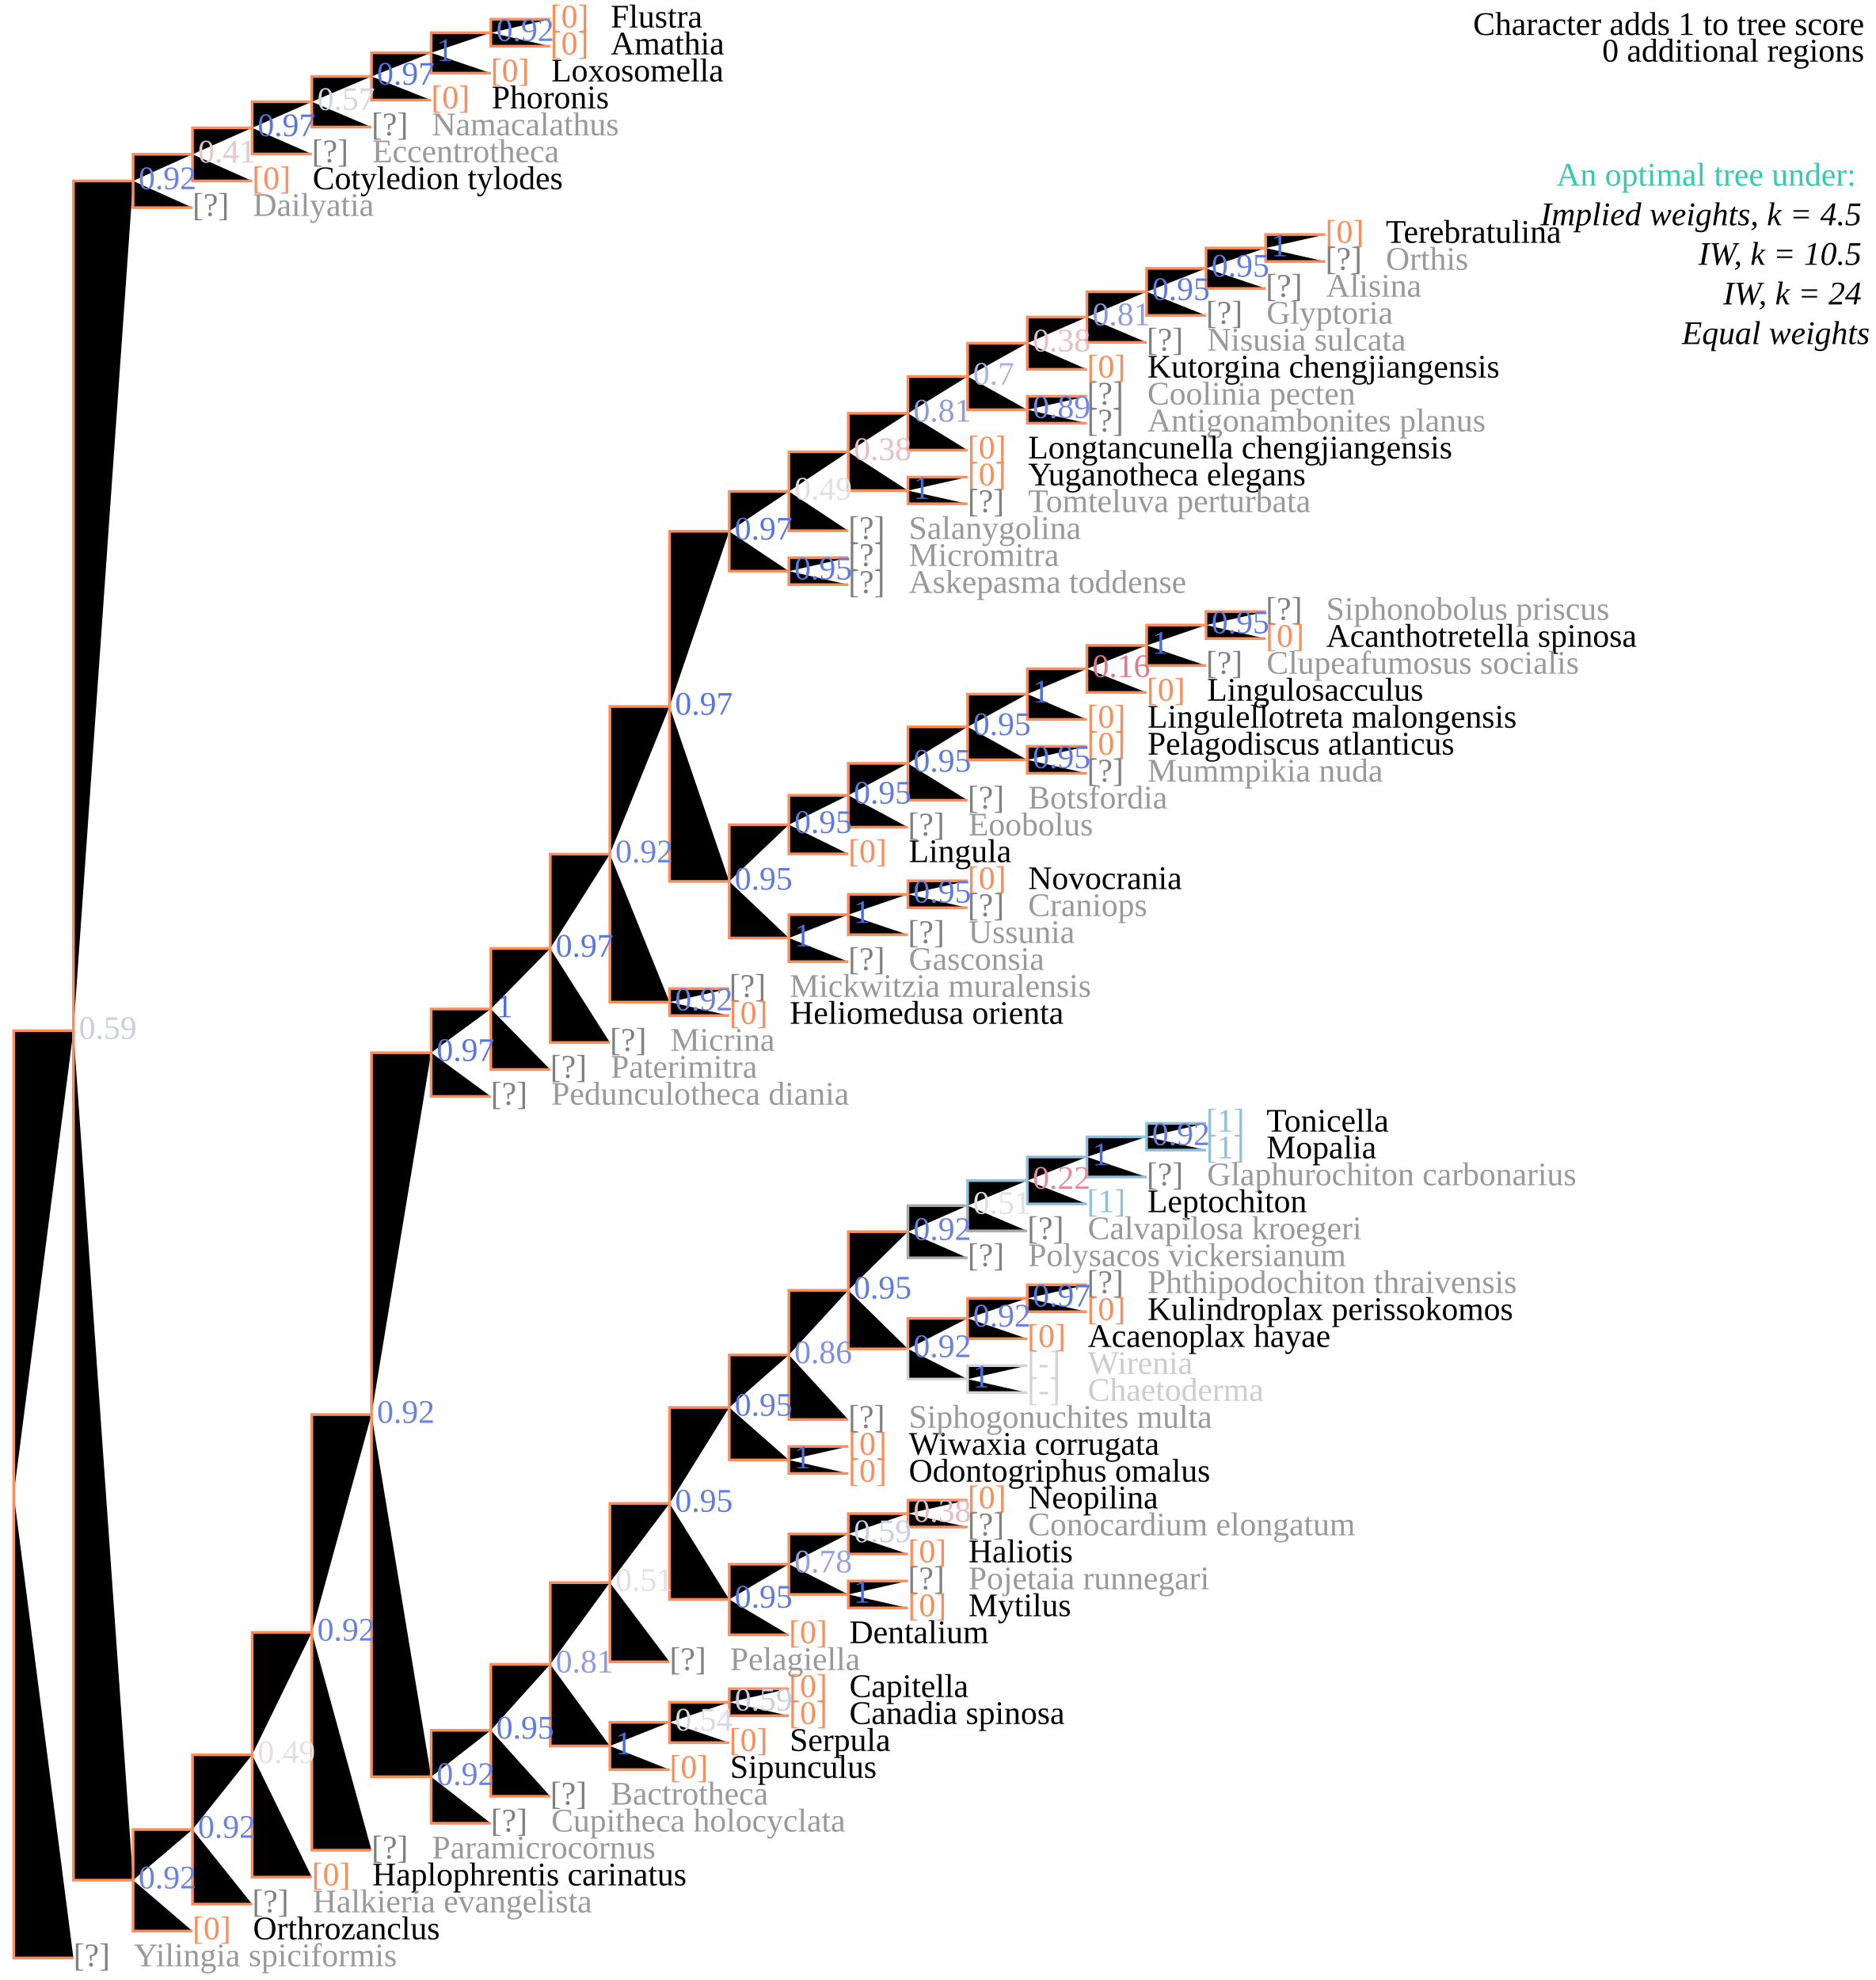
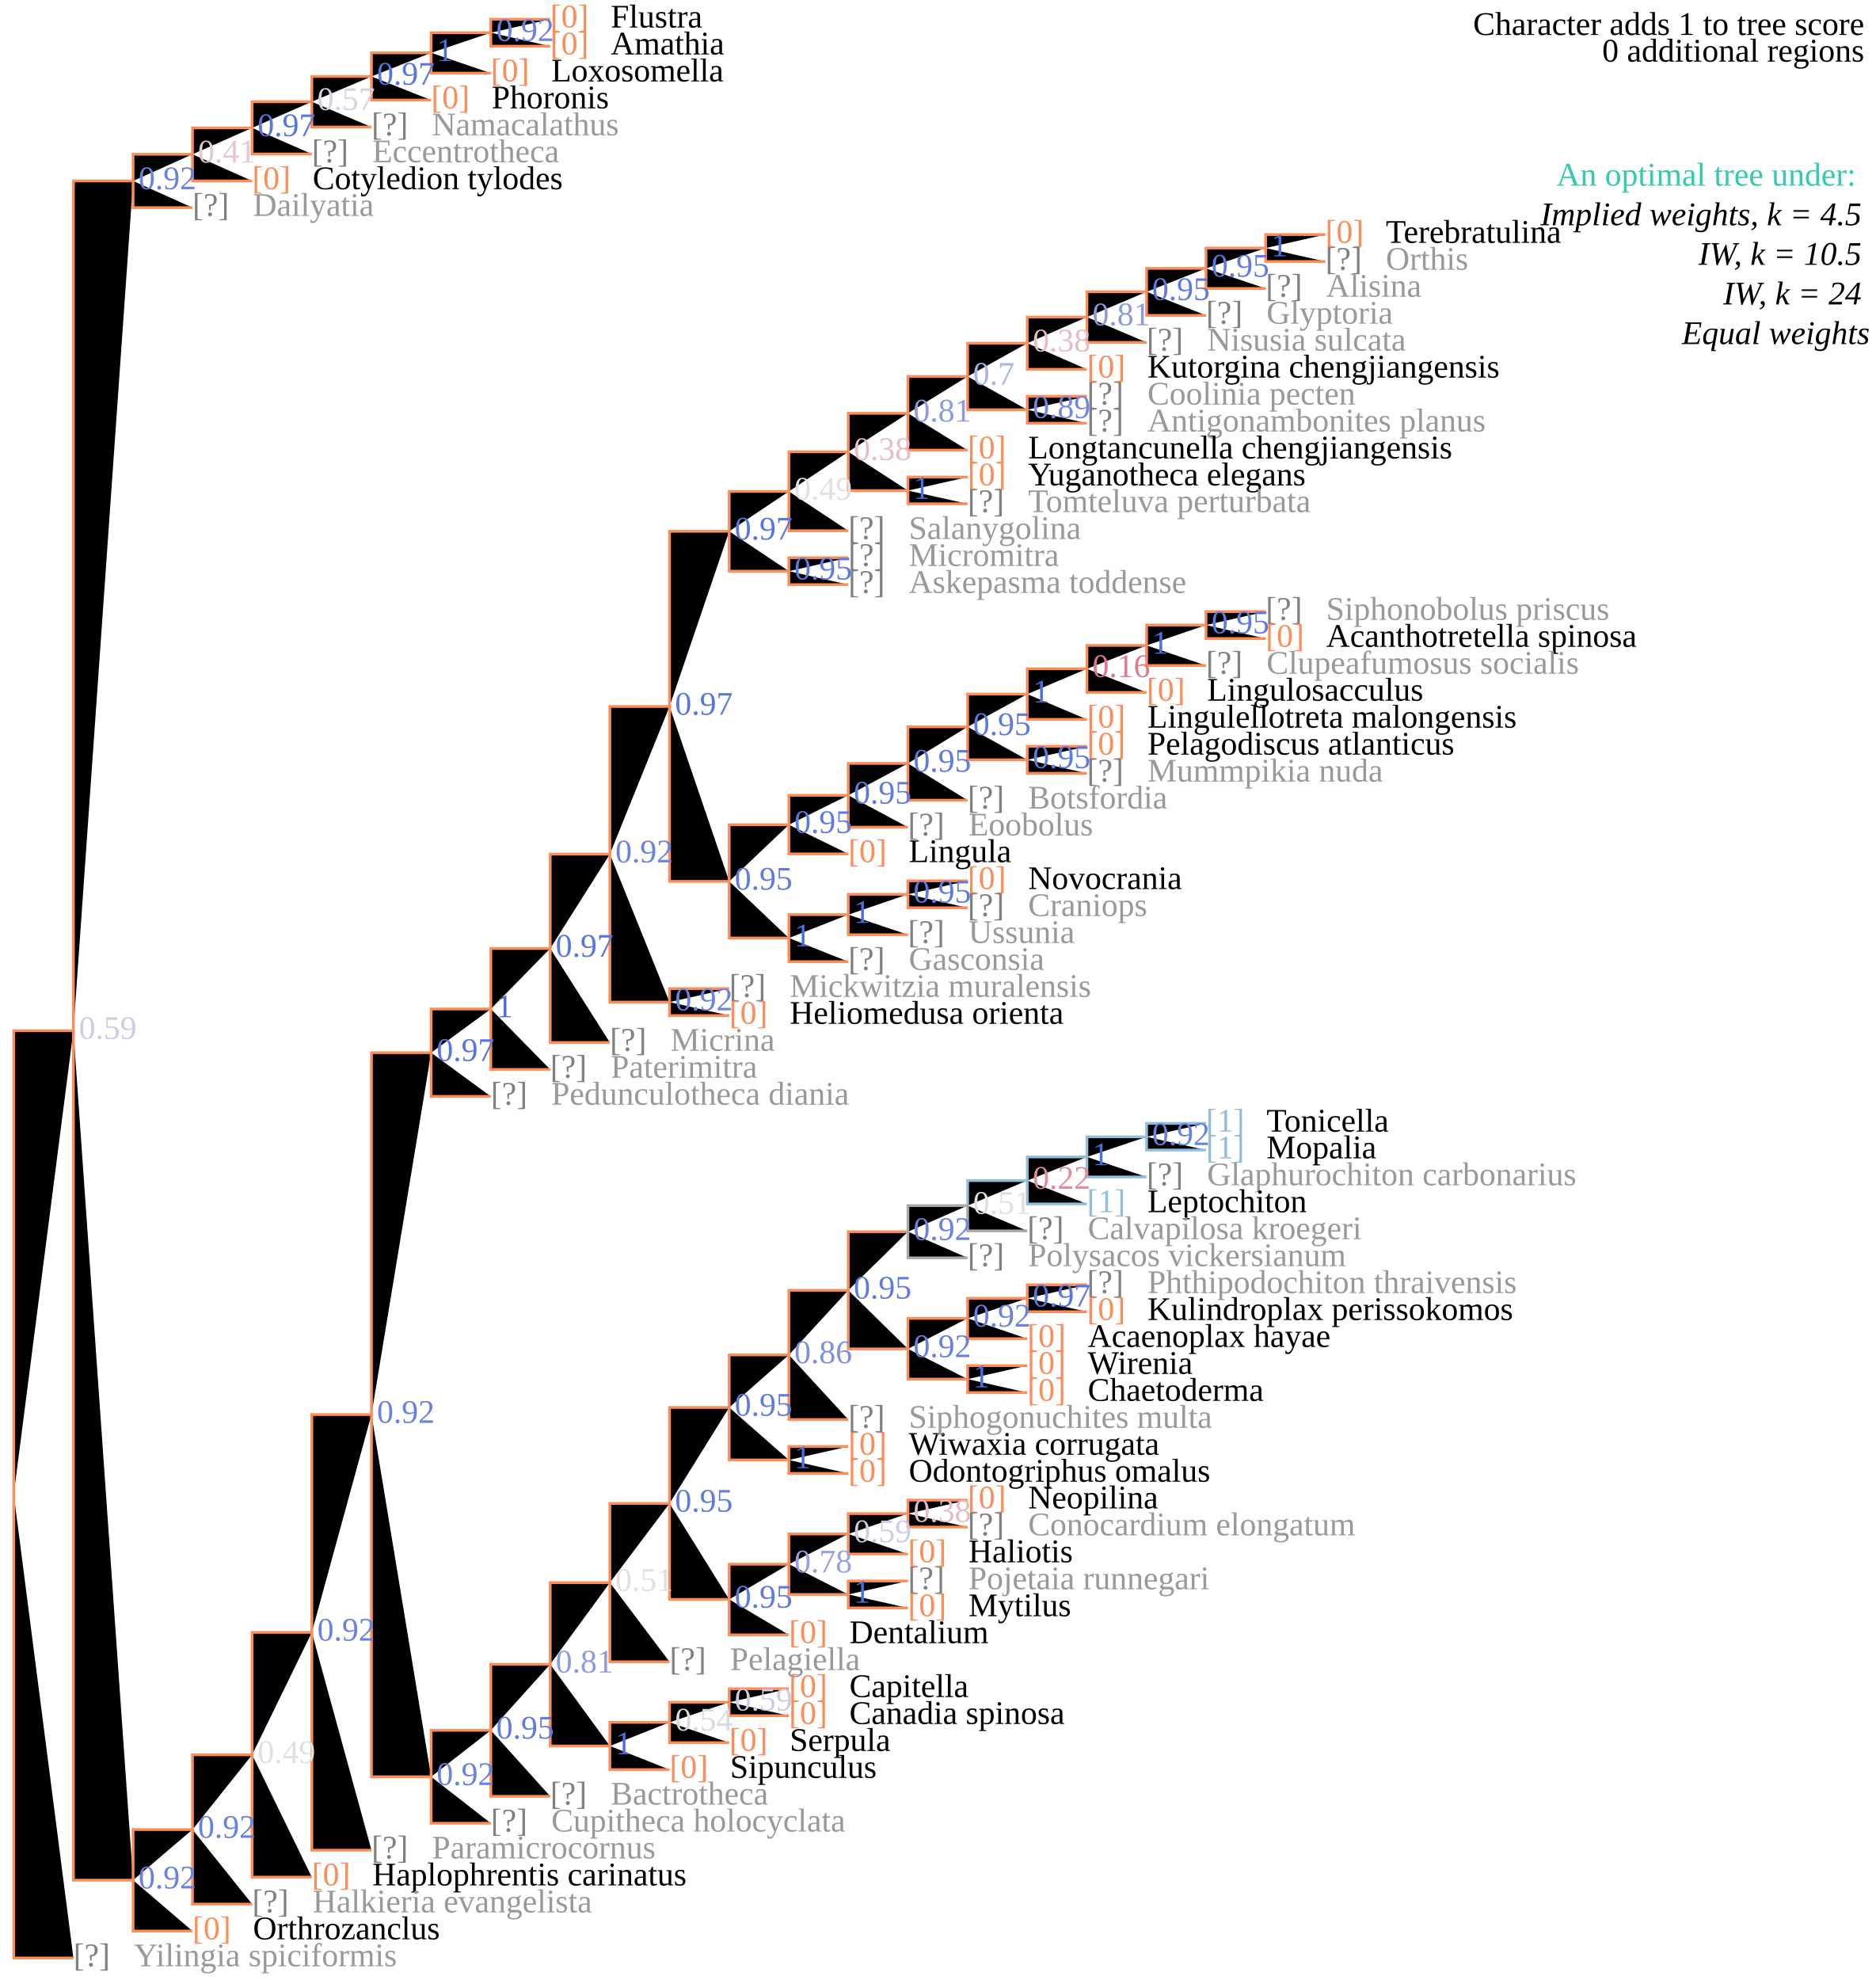
<svg xmlns="http://www.w3.org/2000/svg" version="1.1" viewBox="0 0 682 720" preserveAspectRatio="xMidYMid meet" class="tree" data-char="81">
  <text x="678" y="12.7" text-anchor="end" class="stepsLabel">Character adds <tspan class="score">1</tspan> to tree score</text>
  <text x="678" y="22.4" text-anchor="end" class="stepsLabel">
    <tspan class="score">0</tspan> additional regions</text>
  <text x="678" y="32.1" text-anchor="end" class="stepsLabel" />
  <text x="678" y="51.5" text-anchor="end" class="stepsLabel">
    <tspan dy="16" fill="#34caaf">An optimal tree under:</tspan>
    <tspan x="680" style="font-style:italic" class="notThisAn" dy="1.2em">Implied weights, k = 4.5</tspan>
    <tspan x="680" style="font-style:italic" class="notThisAn" dy="1.2em">IW, k = 10.5</tspan>
    <tspan x="680" style="font-style:italic" class="notThisAn" dy="1.2em">IW, k = 24</tspan>
    <tspan x="680" style="font-style:italic" class="thisAn" dy="1.2em">Equal weights</tspan>
  </text>
  <text x="286.9" y="617.1" fill="#fc8d59" class="flag">[0]</text>
  <text x="308.9" y="617.1" fill="#000" class="taxonLabel">Capitella</text>
  <text x="286.9" y="626.9" fill="#fc8d59" class="flag">[0]</text>
  <text x="308.9" y="626.9" fill="#000" class="taxonLabel">Canadia spinosa</text>
  <text x="265.2" y="636.7" fill="#fc8d59" class="flag">[0]</text>
  <text x="287.2" y="636.7" fill="#000" class="taxonLabel">Serpula</text>
  <text x="243.5" y="646.5" fill="#fc8d59" class="flag">[0]</text>
  <text x="265.5" y="646.5" fill="#000" class="taxonLabel">Sipunculus</text>
  <text x="330.2" y="577.9" fill="grey" class="flag">[?]</text>
  <text x="352.2" y="577.9" fill="#999" class="taxonLabel">Pojetaia runnegari</text>
  <text x="330.2" y="587.7" fill="#fc8d59" class="flag">[0]</text>
  <text x="352.2" y="587.7" fill="#000" class="taxonLabel">Mytilus</text>
  <text x="351.9" y="548.5" fill="#fc8d59" class="flag">[0]</text>
  <text x="373.9" y="548.5" fill="#000" class="taxonLabel">Neopilina</text>
  <text x="351.9" y="558.3" fill="grey" class="flag">[?]</text>
  <text x="373.9" y="558.3" fill="#999" class="taxonLabel">Conocardium elongatum</text>
  <text x="330.2" y="568.1" fill="#fc8d59" class="flag">[0]</text>
  <text x="352.2" y="568.1" fill="#000" class="taxonLabel">Haliotis</text>
  <text x="286.9" y="597.5" fill="#fc8d59" class="flag">[0]</text>
  <text x="308.9" y="597.5" fill="#000" class="taxonLabel">Dentalium</text>
  <text x="308.5" y="529" fill="#fc8d59" class="flag">[0]</text>
  <text x="330.5" y="529" fill="#000" class="taxonLabel">Wiwaxia corrugata</text>
  <text x="308.5" y="538.8" fill="#fc8d59" class="flag">[0]</text>
  <text x="330.5" y="538.8" fill="#000" class="taxonLabel">Odontogriphus omalus</text>
-   <text x="373.6" y="499.6" fill="lightgrey" class="flag">[-]</text>
-   <text x="395.6" y="499.6" fill="#ccc" class="taxonLabel">Wirenia</text>
-   <text x="373.6" y="509.4" fill="lightgrey" class="flag">[-]</text>
-   <text x="395.6" y="509.4" fill="#ccc" class="taxonLabel">Chaetoderma</text>
+   <text x="373.6" y="499.6" fill="#fc8d59" class="flag">[0]</text>
+   <text x="395.6" y="499.6" fill="#000" class="taxonLabel">Wirenia</text>
+   <text x="373.6" y="509.4" fill="#fc8d59" class="flag">[0]</text>
+   <text x="395.6" y="509.4" fill="#000" class="taxonLabel">Chaetoderma</text>
  <text x="395.3" y="470.2" fill="grey" class="flag">[?]</text>
  <text x="417.3" y="470.2" fill="#999" class="taxonLabel">Phthipodochiton thraivensis</text>
  <text x="395.3" y="480" fill="#fc8d59" class="flag">[0]</text>
  <text x="417.3" y="480" fill="#000" class="taxonLabel">Kulindroplax perissokomos</text>
  <text x="373.6" y="489.8" fill="#fc8d59" class="flag">[0]</text>
  <text x="395.6" y="489.8" fill="#000" class="taxonLabel">Acaenoplax hayae</text>
  <text x="438.6" y="411.5" fill="#91bfdb" class="flag">[1]</text>
  <text x="460.6" y="411.5" fill="#000" class="taxonLabel">Tonicella</text>
  <text x="438.6" y="421.2" fill="#91bfdb" class="flag">[1]</text>
  <text x="460.6" y="421.2" fill="#000" class="taxonLabel">Mopalia</text>
  <text x="417" y="431" fill="grey" class="flag">[?]</text>
  <text x="439" y="431" fill="#999" class="taxonLabel">Glaphurochiton carbonarius</text>
  <text x="395.3" y="440.8" fill="#91bfdb" class="flag">[1]</text>
  <text x="417.3" y="440.8" fill="#000" class="taxonLabel">Leptochiton</text>
  <text x="373.6" y="450.6" fill="grey" class="flag">[?]</text>
  <text x="395.6" y="450.6" fill="#999" class="taxonLabel">Calvapilosa kroegeri</text>
  <text x="351.9" y="460.4" fill="grey" class="flag">[?]</text>
  <text x="373.9" y="460.4" fill="#999" class="taxonLabel">Polysacos vickersianum</text>
  <text x="308.5" y="519.2" fill="grey" class="flag">[?]</text>
  <text x="330.5" y="519.2" fill="#999" class="taxonLabel">Siphogonuchites multa</text>
  <text x="243.5" y="607.3" fill="grey" class="flag">[?]</text>
  <text x="265.5" y="607.3" fill="#999" class="taxonLabel">Pelagiella</text>
  <text x="200.1" y="656.2" fill="grey" class="flag">[?]</text>
  <text x="222.1" y="656.2" fill="#999" class="taxonLabel">Bactrotheca</text>
  <text x="178.5" y="666" fill="grey" class="flag">[?]</text>
  <text x="200.5" y="666" fill="#999" class="taxonLabel">Cupitheca holocyclata</text>
  <text x="265.2" y="362.5" fill="grey" class="flag">[?]</text>
  <text x="287.2" y="362.5" fill="#999" class="taxonLabel">Mickwitzia muralensis</text>
  <text x="265.2" y="372.3" fill="#fc8d59" class="flag">[0]</text>
  <text x="287.2" y="372.3" fill="#000" class="taxonLabel">Heliomedusa orienta</text>
  <text x="351.9" y="323.3" fill="#fc8d59" class="flag">[0]</text>
  <text x="373.9" y="323.3" fill="#000" class="taxonLabel">Novocrania</text>
  <text x="351.9" y="333.1" fill="grey" class="flag">[?]</text>
  <text x="373.9" y="333.1" fill="#999" class="taxonLabel">Craniops</text>
  <text x="330.2" y="342.9" fill="grey" class="flag">[?]</text>
  <text x="352.2" y="342.9" fill="#999" class="taxonLabel">Ussunia</text>
  <text x="308.5" y="352.7" fill="grey" class="flag">[?]</text>
  <text x="330.5" y="352.7" fill="#999" class="taxonLabel">Gasconsia</text>
  <text x="395.3" y="274.4" fill="#fc8d59" class="flag">[0]</text>
  <text x="417.3" y="274.4" fill="#000" class="taxonLabel">Pelagodiscus atlanticus</text>
  <text x="395.3" y="284.2" fill="grey" class="flag">[?]</text>
  <text x="417.3" y="284.2" fill="#999" class="taxonLabel">Mummpikia nuda</text>
  <text x="460.3" y="225.4" fill="grey" class="flag">[?]</text>
  <text x="482.3" y="225.4" fill="#999" class="taxonLabel">Siphonobolus priscus</text>
  <text x="460.3" y="235.2" fill="#fc8d59" class="flag">[0]</text>
  <text x="482.3" y="235.2" fill="#000" class="taxonLabel">Acanthotretella spinosa</text>
  <text x="438.6" y="245" fill="grey" class="flag">[?]</text>
  <text x="460.6" y="245" fill="#999" class="taxonLabel">Clupeafumosus socialis</text>
  <text x="417" y="254.8" fill="#fc8d59" class="flag">[0]</text>
  <text x="439" y="254.8" fill="#000" class="taxonLabel">Lingulosacculus</text>
  <text x="395.3" y="264.6" fill="#fc8d59" class="flag">[0]</text>
  <text x="417.3" y="264.6" fill="#000" class="taxonLabel">Lingulellotreta malongensis</text>
  <text x="351.9" y="294" fill="grey" class="flag">[?]</text>
  <text x="373.9" y="294" fill="#999" class="taxonLabel">Botsfordia</text>
  <text x="330.2" y="303.8" fill="grey" class="flag">[?]</text>
  <text x="352.2" y="303.8" fill="#999" class="taxonLabel">Eoobolus</text>
  <text x="308.5" y="313.5" fill="#fc8d59" class="flag">[0]</text>
  <text x="330.5" y="313.5" fill="#000" class="taxonLabel">Lingula</text>
  <text x="308.5" y="205.8" fill="grey" class="flag">[?]</text>
  <text x="330.5" y="205.8" fill="#999" class="taxonLabel">Micromitra</text>
  <text x="308.5" y="215.6" fill="grey" class="flag">[?]</text>
  <text x="330.5" y="215.6" fill="#999" class="taxonLabel">Askepasma toddense</text>
  <text x="351.9" y="176.5" fill="#fc8d59" class="flag">[0]</text>
  <text x="373.9" y="176.5" fill="#000" class="taxonLabel">Yuganotheca elegans</text>
  <text x="351.9" y="186.2" fill="grey" class="flag">[?]</text>
  <text x="373.9" y="186.2" fill="#999" class="taxonLabel">Tomteluva perturbata</text>
  <text x="395.3" y="147.1" fill="grey" class="flag">[?]</text>
  <text x="417.3" y="147.1" fill="#999" class="taxonLabel">Coolinia pecten</text>
  <text x="395.3" y="156.9" fill="grey" class="flag">[?]</text>
  <text x="417.3" y="156.9" fill="#999" class="taxonLabel">Antigonambonites planus</text>
  <text x="482" y="88.3" fill="#fc8d59" class="flag">[0]</text>
  <text x="504" y="88.3" fill="#000" class="taxonLabel">Terebratulina</text>
  <text x="482" y="98.1" fill="grey" class="flag">[?]</text>
  <text x="504" y="98.1" fill="#999" class="taxonLabel">Orthis</text>
  <text x="460.3" y="107.9" fill="grey" class="flag">[?]</text>
  <text x="482.3" y="107.9" fill="#999" class="taxonLabel">Alisina</text>
  <text x="438.6" y="117.7" fill="grey" class="flag">[?]</text>
  <text x="460.6" y="117.7" fill="#999" class="taxonLabel">Glyptoria</text>
  <text x="417" y="127.5" fill="grey" class="flag">[?]</text>
  <text x="439" y="127.5" fill="#999" class="taxonLabel">Nisusia sulcata</text>
  <text x="395.3" y="137.3" fill="#fc8d59" class="flag">[0]</text>
  <text x="417.3" y="137.3" fill="#000" class="taxonLabel">Kutorgina chengjiangensis</text>
  <text x="351.9" y="166.7" fill="#fc8d59" class="flag">[0]</text>
  <text x="373.9" y="166.7" fill="#000" class="taxonLabel">Longtancunella chengjiangensis</text>
  <text x="308.5" y="196" fill="grey" class="flag">[?]</text>
  <text x="330.5" y="196" fill="#999" class="taxonLabel">Salanygolina</text>
  <text x="221.8" y="382.1" fill="grey" class="flag">[?]</text>
  <text x="243.8" y="382.1" fill="#999" class="taxonLabel">Micrina</text>
  <text x="200.1" y="391.9" fill="grey" class="flag">[?]</text>
  <text x="222.1" y="391.9" fill="#999" class="taxonLabel">Paterimitra</text>
  <text x="178.5" y="401.7" fill="grey" class="flag">[?]</text>
  <text x="200.5" y="401.7" fill="#999" class="taxonLabel">Pedunculotheca diania</text>
  <text x="135.1" y="675.8" fill="grey" class="flag">[?]</text>
  <text x="157.1" y="675.8" fill="#999" class="taxonLabel">Paramicrocornus</text>
  <text x="113.4" y="685.6" fill="#fc8d59" class="flag">[0]</text>
  <text x="135.4" y="685.6" fill="#000" class="taxonLabel">Haplophrentis carinatus</text>
  <text x="91.7" y="695.4" fill="grey" class="flag">[?]</text>
  <text x="113.7" y="695.4" fill="#999" class="taxonLabel">Halkieria evangelista</text>
  <text x="70" y="705.2" fill="#fc8d59" class="flag">[0]</text>
  <text x="92" y="705.2" fill="#000" class="taxonLabel">Orthrozanclus</text>
  <text x="200.1" y="10" fill="#fc8d59" class="flag">[0]</text>
  <text x="222.1" y="10" fill="#000" class="taxonLabel">Flustra</text>
  <text x="200.1" y="19.8" fill="#fc8d59" class="flag">[0]</text>
  <text x="222.1" y="19.8" fill="#000" class="taxonLabel">Amathia</text>
  <text x="178.5" y="29.6" fill="#fc8d59" class="flag">[0]</text>
  <text x="200.5" y="29.6" fill="#000" class="taxonLabel">Loxosomella</text>
  <text x="156.8" y="39.4" fill="#fc8d59" class="flag">[0]</text>
  <text x="178.8" y="39.4" fill="#000" class="taxonLabel">Phoronis</text>
  <text x="135.1" y="49.2" fill="grey" class="flag">[?]</text>
  <text x="157.1" y="49.2" fill="#999" class="taxonLabel">Namacalathus</text>
  <text x="113.4" y="59" fill="grey" class="flag">[?]</text>
  <text x="135.4" y="59" fill="#999" class="taxonLabel">Eccentrotheca</text>
  <text x="91.7" y="68.8" fill="#fc8d59" class="flag">[0]</text>
  <text x="113.7" y="68.8" fill="#000" class="taxonLabel">Cotyledion tylodes</text>
  <text x="70" y="78.5" fill="grey" class="flag">[?]</text>
  <text x="92" y="78.5" fill="#999" class="taxonLabel">Dailyatia</text>
  <text x="26.7" y="715" fill="grey" class="flag">[?]</text>
  <text x="48.7" y="715" fill="#999" class="taxonLabel">Yilingia spiciformis</text>
-   <path d="M5,543.4V374.8H26.7M26.7,374.8V65.8H48.4M48.4,65.8V56.1H70M70,56.1V46.5H91.7M91.7,46.5V37H113.4M113.4,37V27.8H135.1M135.1,27.8V19.2H156.8M156.8,19.2V11.9H178.5M178.5,11.9V7H200.1M178.5,11.9V16.8H200.1M156.8,19.2V26.6H178.5M135.1,27.8V36.4H156.8M113.4,37V46.2H135.1M91.7,46.5V56H113.4M70,56.1V65.8H91.7M48.4,65.8V75.5H70M26.7,374.8V683.7H48.4M48.4,683.7V665.3H70M70,665.3V638.1H91.7M91.7,638.1V593.6H113.4M113.4,593.6V514.4H135.1M135.1,514.4V382.8H156.8M156.8,382.8V366.9H178.5M178.5,366.9V344.9H200.1M200.1,344.9V310.6H221.8M221.8,310.6V256.9H243.5M243.5,256.9V193.2H265.2M265.2,193.2V178.7H286.9M286.9,178.7V164.3H308.5M308.5,164.3V150.3H330.2M330.2,150.3V136.9H351.9M351.9,136.9V124.8H373.6M373.6,124.8V115.3H395.3M395.3,115.3V106.1H417M417,106.1V97.6H438.6M438.6,97.6V90.2H460.3M460.3,90.2V85.3H482M460.3,90.2V95.1H482M438.6,97.6V104.9H460.3M417,106.1V114.7H438.6M395.3,115.3V124.5H417M373.6,124.8V134.3H395.3M351.9,136.9V149H373.6M373.6,149V144.1H395.3M373.6,149V153.9H395.3M330.2,150.3V163.7H351.9M308.5,164.3V178.4H330.2M330.2,178.4V173.5H351.9M330.2,178.4V183.2H351.9M286.9,178.7V193H308.5M265.2,193.2V207.7H286.9M286.9,207.7V202.8H308.5M286.9,207.7V212.6H308.5M243.5,256.9V320.5H265.2M265.2,320.5V299.9H286.9M286.9,299.9V289.2H308.5M308.5,289.2V277.6H330.2M330.2,277.6V264.3H351.9M351.9,264.3V252.4H373.6M373.6,252.4V243.2H395.3M395.3,243.2V234.7H417M417,234.7V227.3H438.6M438.6,227.3V222.4H460.3M438.6,227.3V232.2H460.3M417,234.7V242H438.6M395.3,243.2V251.8H417M373.6,252.4V261.6H395.3M351.9,264.3V276.3H373.6M373.6,276.3V271.4H395.3M373.6,276.3V281.2H395.3M330.2,277.6V291H351.9M308.5,289.2V300.8H330.2M286.9,299.9V310.5H308.5M265.2,320.5V341.1H286.9M286.9,341.1V332.6H308.5M308.5,332.6V325.2H330.2M330.2,325.2V320.3H351.9M330.2,325.2V330.1H351.9M308.5,332.6V339.9H330.2M286.9,341.1V349.7H308.5M221.8,310.6V364.4H243.5M243.5,364.4V359.5H265.2M243.5,364.4V369.3H265.2M200.1,344.9V379.1H221.8M178.5,366.9V388.9H200.1M156.8,382.8V398.7H178.5M135.1,514.4V646.1H156.8M156.8,646.1V629.2H178.5M178.5,629.2V605.2H200.1M200.1,605.2V575.5H221.8M221.8,575.5V546.7H243.5M243.5,546.7V511.8H265.2M265.2,511.8V492.7H286.9M286.9,492.7V469.2H308.5M308.5,469.2V447.9H330.2M308.5,469.2V490.5H330.2M330.2,490.5V479.4H351.9M351.9,479.4V472.1H373.6M373.6,472.1V467.2H395.3M373.6,472.1V477H395.3M351.9,479.4V486.8H373.6M286.9,492.7V516.2H308.5M265.2,511.8V530.9H286.9M286.9,530.9V526H308.5M286.9,530.9V535.8H308.5M243.5,546.7V581.6H265.2M265.2,581.6V568.8H286.9M286.9,568.8V557.8H308.5M308.5,557.8V550.4H330.2M330.2,550.4V545.5H351.9M330.2,550.4V555.3H351.9M308.5,557.8V565.1H330.2M286.9,568.8V579.8H308.5M308.5,579.8V574.9H330.2M308.5,579.8V584.7H330.2M265.2,581.6V594.5H286.9M221.8,575.5V604.3H243.5M200.1,605.2V634.9H221.8M221.8,634.9V626.3H243.5M243.5,626.3V619H265.2M265.2,619V614.1H286.9M265.2,619V623.9H286.9M243.5,626.3V633.7H265.2M221.8,634.9V643.5H243.5M178.5,629.2V653.2H200.1M156.8,646.1V663H178.5M113.4,593.6V672.8H135.1M91.7,638.1V682.6H113.4M70,665.3V692.4H91.7M48.4,683.7V702.2H70M5,543.4V712H26.7" stroke="#fc8d59" />
+   <path d="M5,543.4V374.8H26.7M26.7,374.8V65.8H48.4M48.4,65.8V56.1H70M70,56.1V46.5H91.7M91.7,46.5V37H113.4M113.4,37V27.8H135.1M135.1,27.8V19.2H156.8M156.8,19.2V11.9H178.5M178.5,11.9V7H200.1M178.5,11.9V16.8H200.1M156.8,19.2V26.6H178.5M135.1,27.8V36.4H156.8M113.4,37V46.2H135.1M91.7,46.5V56H113.4M70,56.1V65.8H91.7M48.4,65.8V75.5H70M26.7,374.8V683.7H48.4M48.4,683.7V665.3H70M70,665.3V638.1H91.7M91.7,638.1V593.6H113.4M113.4,593.6V514.4H135.1M135.1,514.4V382.8H156.8M156.8,382.8V366.9H178.5M178.5,366.9V344.9H200.1M200.1,344.9V310.6H221.8M221.8,310.6V256.9H243.5M243.5,256.9V193.2H265.2M265.2,193.2V178.7H286.9M286.9,178.7V164.3H308.5M308.5,164.3V150.3H330.2M330.2,150.3V136.9H351.9M351.9,136.9V124.8H373.6M373.6,124.8V115.3H395.3M395.3,115.3V106.1H417M417,106.1V97.6H438.6M438.6,97.6V90.2H460.3M460.3,90.2V85.3H482M460.3,90.2V95.1H482M438.6,97.6V104.9H460.3M417,106.1V114.7H438.6M395.3,115.3V124.5H417M373.6,124.8V134.3H395.3M351.9,136.9V149H373.6M373.6,149V144.1H395.3M373.6,149V153.9H395.3M330.2,150.3V163.7H351.9M308.5,164.3V178.4H330.2M330.2,178.4V173.5H351.9M330.2,178.4V183.2H351.9M286.9,178.7V193H308.5M265.2,193.2V207.7H286.9M286.9,207.7V202.8H308.5M286.9,207.7V212.6H308.5M243.5,256.9V320.5H265.2M265.2,320.5V299.9H286.9M286.9,299.9V289.2H308.5M308.5,289.2V277.6H330.2M330.2,277.6V264.3H351.9M351.9,264.3V252.4H373.6M373.6,252.4V243.2H395.3M395.3,243.2V234.7H417M417,234.7V227.3H438.6M438.6,227.3V222.4H460.3M438.6,227.3V232.2H460.3M417,234.7V242H438.6M395.3,243.2V251.8H417M373.6,252.4V261.6H395.3M351.9,264.3V276.3H373.6M373.6,276.3V271.4H395.3M373.6,276.3V281.2H395.3M330.2,277.6V291H351.9M308.5,289.2V300.8H330.2M286.9,299.9V310.5H308.5M265.2,320.5V341.1H286.9M286.9,341.1V332.6H308.5M308.5,332.6V325.2H330.2M330.2,325.2V320.3H351.9M330.2,325.2V330.1H351.9M308.5,332.6V339.9H330.2M286.9,341.1V349.7H308.5M221.8,310.6V364.4H243.5M243.5,364.4V359.5H265.2M243.5,364.4V369.3H265.2M200.1,344.9V379.1H221.8M178.5,366.9V388.9H200.1M156.8,382.8V398.7H178.5M135.1,514.4V646.1H156.8M156.8,646.1V629.2H178.5M178.5,629.2V605.2H200.1M200.1,605.2V575.5H221.8M221.8,575.5V546.7H243.5M243.5,546.7V511.8H265.2M265.2,511.8V492.7H286.9M286.9,492.7V469.2H308.5M308.5,469.2V447.9H330.2M308.5,469.2V490.5H330.2M330.2,490.5V479.4H351.9M351.9,479.4V472.1H373.6M373.6,472.1V467.2H395.3M373.6,472.1V477H395.3M351.9,479.4V486.8H373.6M330.2,490.5V501.5H351.9M351.9,501.5V496.6H373.6M351.9,501.5V506.4H373.6M286.9,492.7V516.2H308.5M265.2,511.8V530.9H286.9M286.9,530.9V526H308.5M286.9,530.9V535.8H308.5M243.5,546.7V581.6H265.2M265.2,581.6V568.8H286.9M286.9,568.8V557.8H308.5M308.5,557.8V550.4H330.2M330.2,550.4V545.5H351.9M330.2,550.4V555.3H351.9M308.5,557.8V565.1H330.2M286.9,568.8V579.8H308.5M308.5,579.8V574.9H330.2M308.5,579.8V584.7H330.2M265.2,581.6V594.5H286.9M221.8,575.5V604.3H243.5M200.1,605.2V634.9H221.8M221.8,634.9V626.3H243.5M243.5,626.3V619H265.2M265.2,619V614.1H286.9M265.2,619V623.9H286.9M243.5,626.3V633.7H265.2M221.8,634.9V643.5H243.5M178.5,629.2V653.2H200.1M156.8,646.1V663H178.5M113.4,593.6V672.8H135.1M91.7,638.1V682.6H113.4M70,665.3V692.4H91.7M48.4,683.7V702.2H70M5,543.4V712H26.7" stroke="#fc8d59" />
  <path d="M330.2,447.9V438.4H351.9M351.9,438.4V447.6H373.6M330.2,447.9V457.4H351.9" stroke="darkgrey" />
  <path d="M351.9,438.4V429.3H373.6M373.6,429.3V420.7H395.3M395.3,420.7V413.4H417M417,413.4V408.5H438.6M417,413.4V418.2H438.6M395.3,420.7V428H417M373.6,429.3V437.8H395.3" stroke="#91bfdb" />
-   <path d="M330.2,490.5V501.5H351.9M351.9,501.5V496.6H373.6M351.9,501.5V506.4H373.6" stroke="lightgrey" class="inapplicable" />
  <text x="28.7" y="377.8" class="node" fill="#CACDE3">0.59</text>
  <text x="50.4" y="68.8" class="node" fill="#6982E1">0.92</text>
  <text x="72" y="59.1" class="node" fill="#E5C7CC">0.41</text>
  <text x="93.7" y="49.5" class="node" fill="#5776E2">0.97</text>
  <text x="115.4" y="40" class="node" fill="#D2D4E3">0.57</text>
  <text x="137.1" y="30.8" class="node" fill="#5776E2">0.97</text>
  <text x="158.8" y="22.2" class="node" fill="#4A6FE3">1</text>
  <text x="180.5" y="14.9" class="node" fill="#6982E1">0.92</text>
  <text x="50.4" y="686.7" class="node" fill="#6982E1">0.92</text>
  <text x="72" y="668.3" class="node" fill="#6982E1">0.92</text>
  <text x="93.7" y="641.1" class="node" fill="#E3DFE0">0.49</text>
  <text x="115.4" y="596.6" class="node" fill="#6982E1">0.92</text>
  <text x="137.1" y="517.4" class="node" fill="#6982E1">0.92</text>
  <text x="158.8" y="385.8" class="node" fill="#5776E2">0.97</text>
  <text x="180.5" y="369.9" class="node" fill="#4A6FE3">1</text>
  <text x="202.1" y="347.9" class="node" fill="#5776E2">0.97</text>
  <text x="223.8" y="313.6" class="node" fill="#6982E1">0.92</text>
  <text x="245.5" y="259.9" class="node" fill="#5776E2">0.97</text>
  <text x="267.2" y="196.2" class="node" fill="#5776E2">0.97</text>
  <text x="288.9" y="181.7" class="node" fill="#E3DFE0">0.49</text>
  <text x="310.5" y="167.3" class="node" fill="#E6BDC5">0.38</text>
  <text x="332.2" y="153.3" class="node" fill="#8C9BE1">0.81</text>
  <text x="353.9" y="139.9" class="node" fill="#ABB4E2">0.7</text>
  <text x="375.6" y="127.8" class="node" fill="#E6BDC5">0.38</text>
  <text x="397.3" y="118.3" class="node" fill="#8C9BE1">0.81</text>
  <text x="419" y="109.1" class="node" fill="#5F7BE1">0.95</text>
  <text x="440.6" y="100.6" class="node" fill="#5F7BE1">0.95</text>
  <text x="462.3" y="93.2" class="node" fill="#4A6FE3">1</text>
  <text x="375.6" y="152" class="node" fill="#7388E1">0.89</text>
  <text x="332.2" y="181.4" class="node" fill="#4A6FE3">1</text>
  <text x="288.9" y="210.7" class="node" fill="#5F7BE1">0.95</text>
  <text x="267.2" y="323.5" class="node" fill="#5F7BE1">0.95</text>
  <text x="288.9" y="302.9" class="node" fill="#5F7BE1">0.95</text>
  <text x="310.5" y="292.2" class="node" fill="#5F7BE1">0.95</text>
  <text x="332.2" y="280.6" class="node" fill="#5F7BE1">0.95</text>
  <text x="353.9" y="267.3" class="node" fill="#5F7BE1">0.95</text>
  <text x="375.6" y="255.4" class="node" fill="#4A6FE3">1</text>
  <text x="397.3" y="246.2" class="node" fill="#DF798F">0.16</text>
  <text x="419" y="237.7" class="node" fill="#4A6FE3">1</text>
  <text x="440.6" y="230.3" class="node" fill="#5F7BE1">0.95</text>
  <text x="375.6" y="279.3" class="node" fill="#5F7BE1">0.95</text>
  <text x="288.9" y="344.1" class="node" fill="#4A6FE3">1</text>
  <text x="310.5" y="335.6" class="node" fill="#4A6FE3">1</text>
  <text x="332.2" y="328.2" class="node" fill="#5F7BE1">0.95</text>
  <text x="245.5" y="367.4" class="node" fill="#6982E1">0.92</text>
  <text x="158.8" y="649.1" class="node" fill="#6982E1">0.92</text>
  <text x="180.5" y="632.2" class="node" fill="#5F7BE1">0.95</text>
  <text x="202.1" y="608.2" class="node" fill="#8C9BE1">0.81</text>
  <text x="223.8" y="578.5" class="node" fill="#E0E0E2">0.51</text>
  <text x="245.5" y="549.7" class="node" fill="#5F7BE1">0.95</text>
  <text x="267.2" y="514.8" class="node" fill="#5F7BE1">0.95</text>
  <text x="288.9" y="495.7" class="node" fill="#7D8FE1">0.86</text>
  <text x="310.5" y="472.2" class="node" fill="#5F7BE1">0.95</text>
  <text x="332.2" y="450.9" class="node" fill="#6982E1">0.92</text>
  <text x="353.9" y="441.4" class="node" fill="#E0E0E2">0.51</text>
  <text x="375.6" y="432.3" class="node" fill="#E38C9E">0.22</text>
  <text x="397.3" y="423.7" class="node" fill="#4A6FE3">1</text>
  <text x="419" y="416.4" class="node" fill="#6982E1">0.92</text>
  <text x="332.2" y="493.5" class="node" fill="#6982E1">0.92</text>
  <text x="353.9" y="482.4" class="node" fill="#6982E1">0.92</text>
  <text x="375.6" y="475.1" class="node" fill="#5776E2">0.97</text>
  <text x="353.9" y="504.5" class="node" fill="#4A6FE3">1</text>
  <text x="288.9" y="533.9" class="node" fill="#4A6FE3">1</text>
  <text x="267.2" y="584.6" class="node" fill="#5F7BE1">0.95</text>
  <text x="288.9" y="571.8" class="node" fill="#95A1E2">0.78</text>
  <text x="310.5" y="560.8" class="node" fill="#CACDE3">0.59</text>
  <text x="332.2" y="553.4" class="node" fill="#E6BDC5">0.38</text>
  <text x="310.5" y="582.8" class="node" fill="#4A6FE3">1</text>
  <text x="223.8" y="637.9" class="node" fill="#4A6FE3">1</text>
  <text x="245.5" y="629.3" class="node" fill="#D7D9E3">0.54</text>
  <text x="267.2" y="622" class="node" fill="#CACDE3">0.59</text>
</svg>
